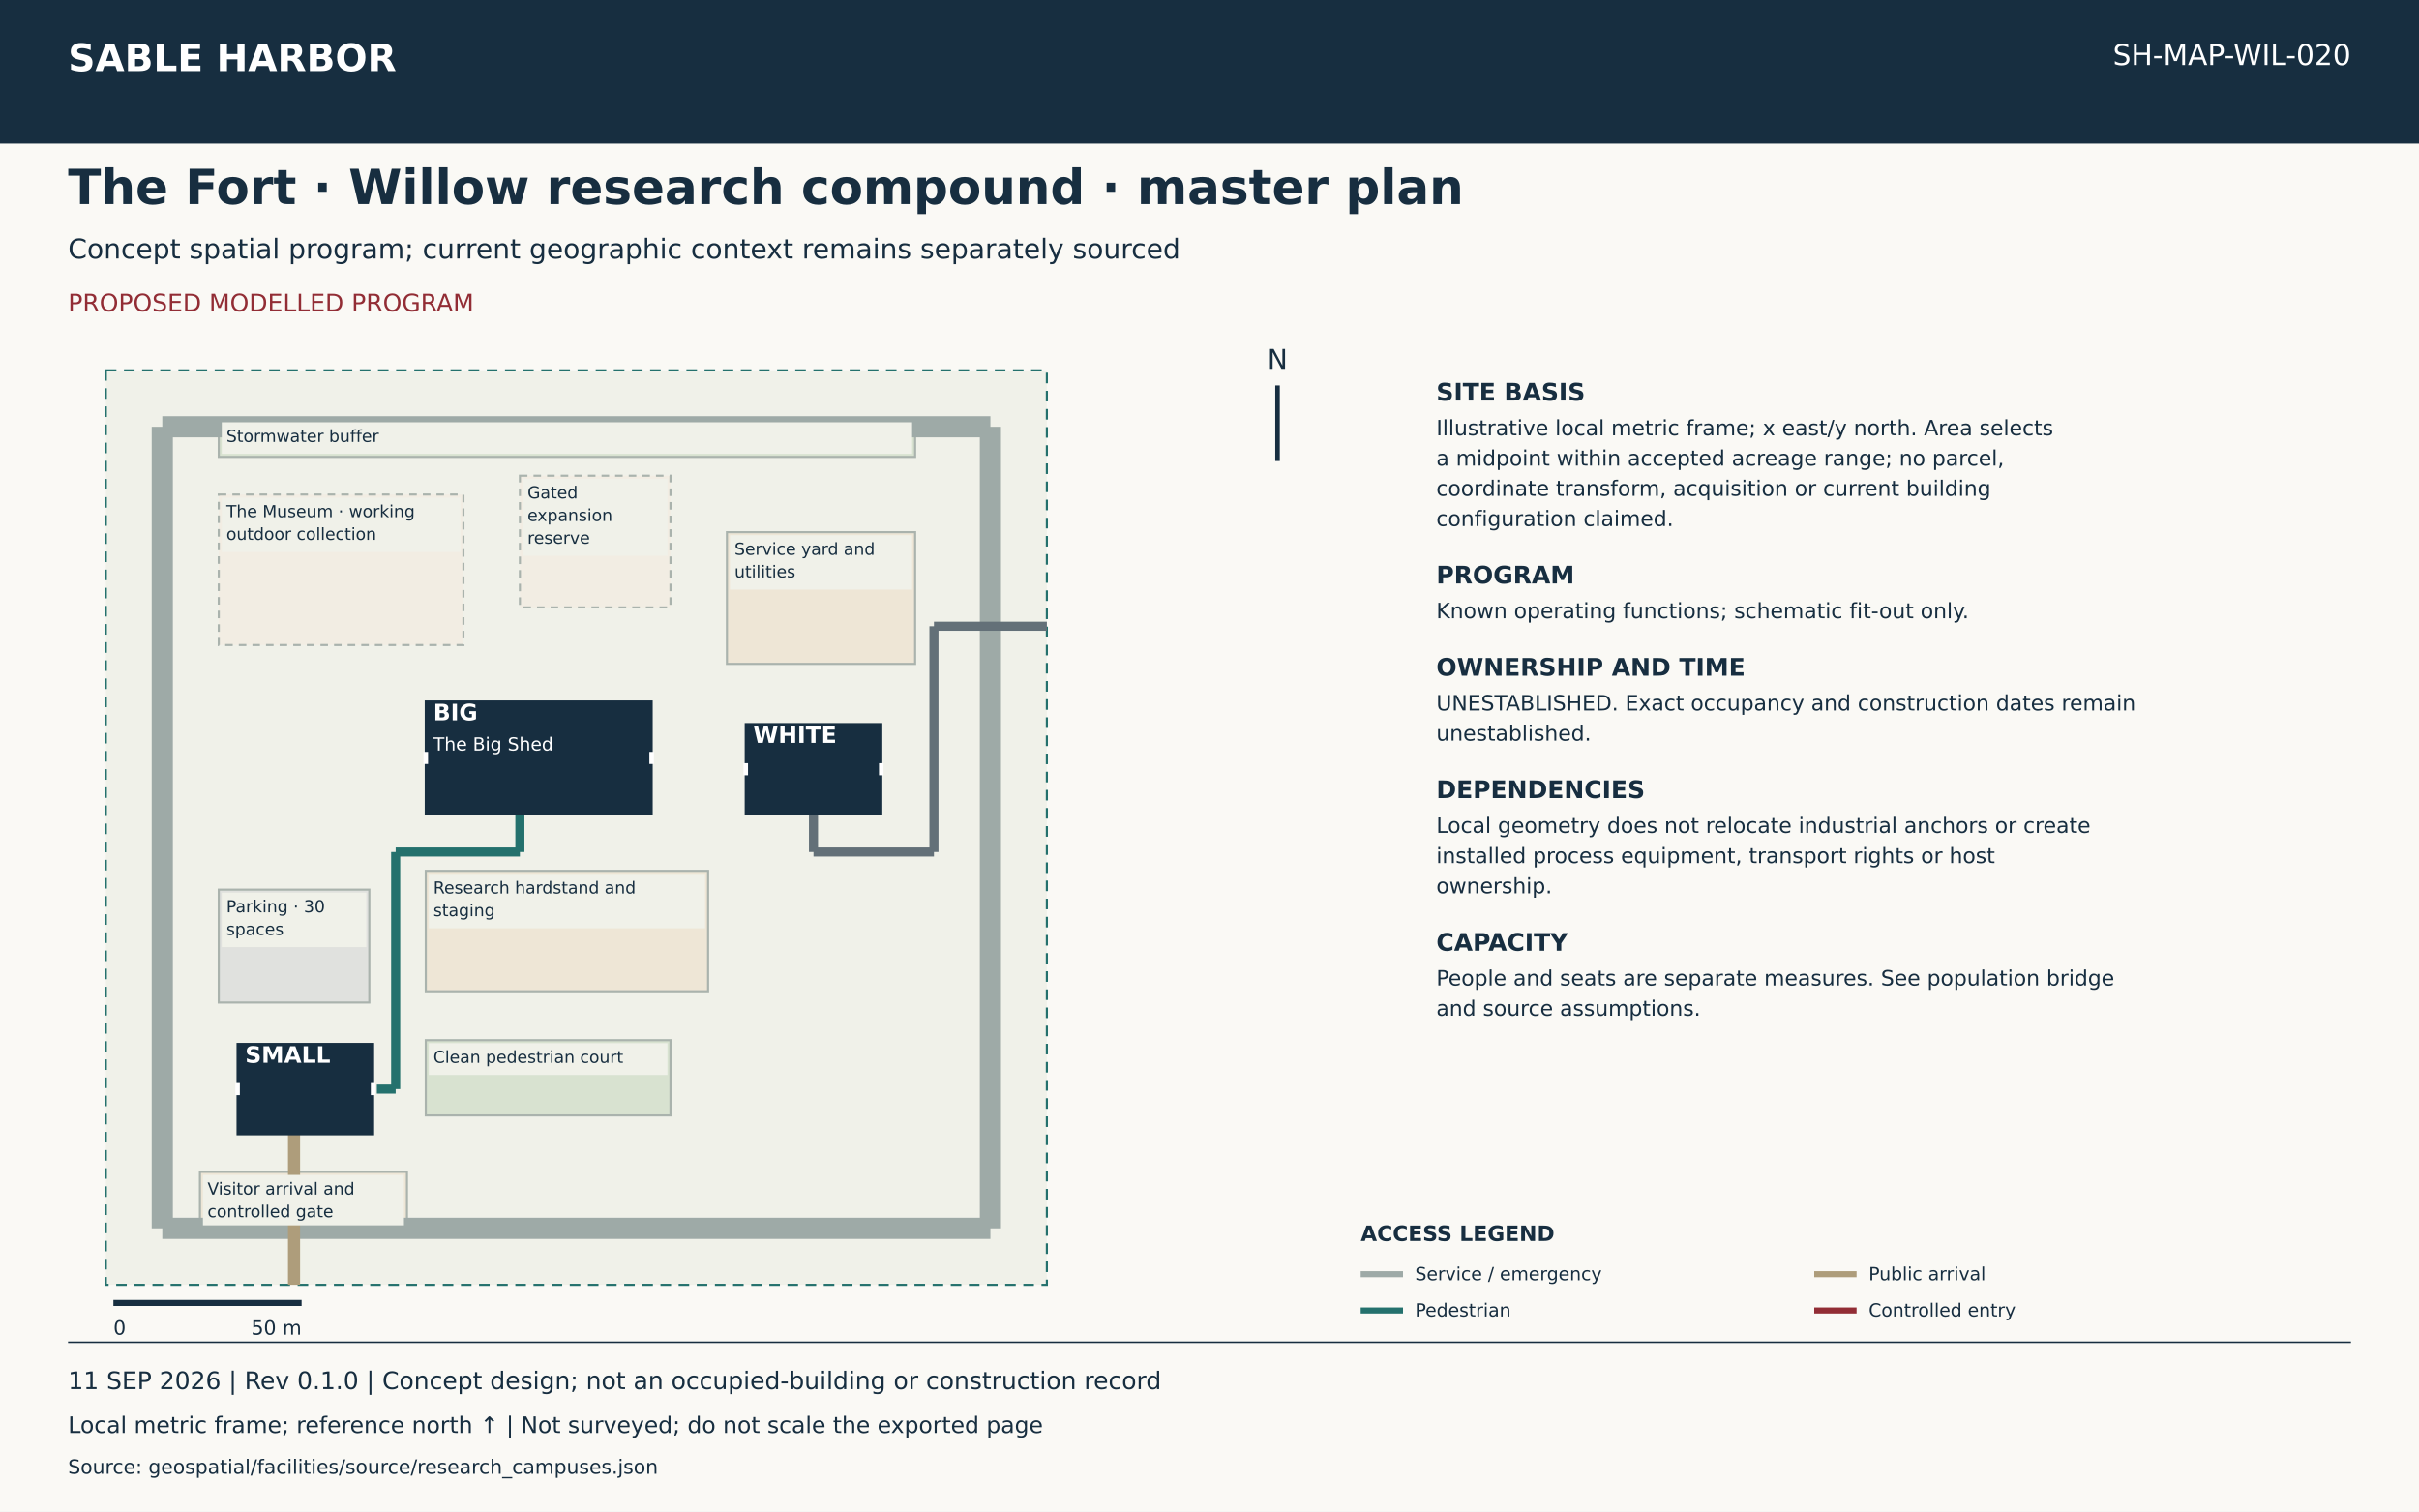
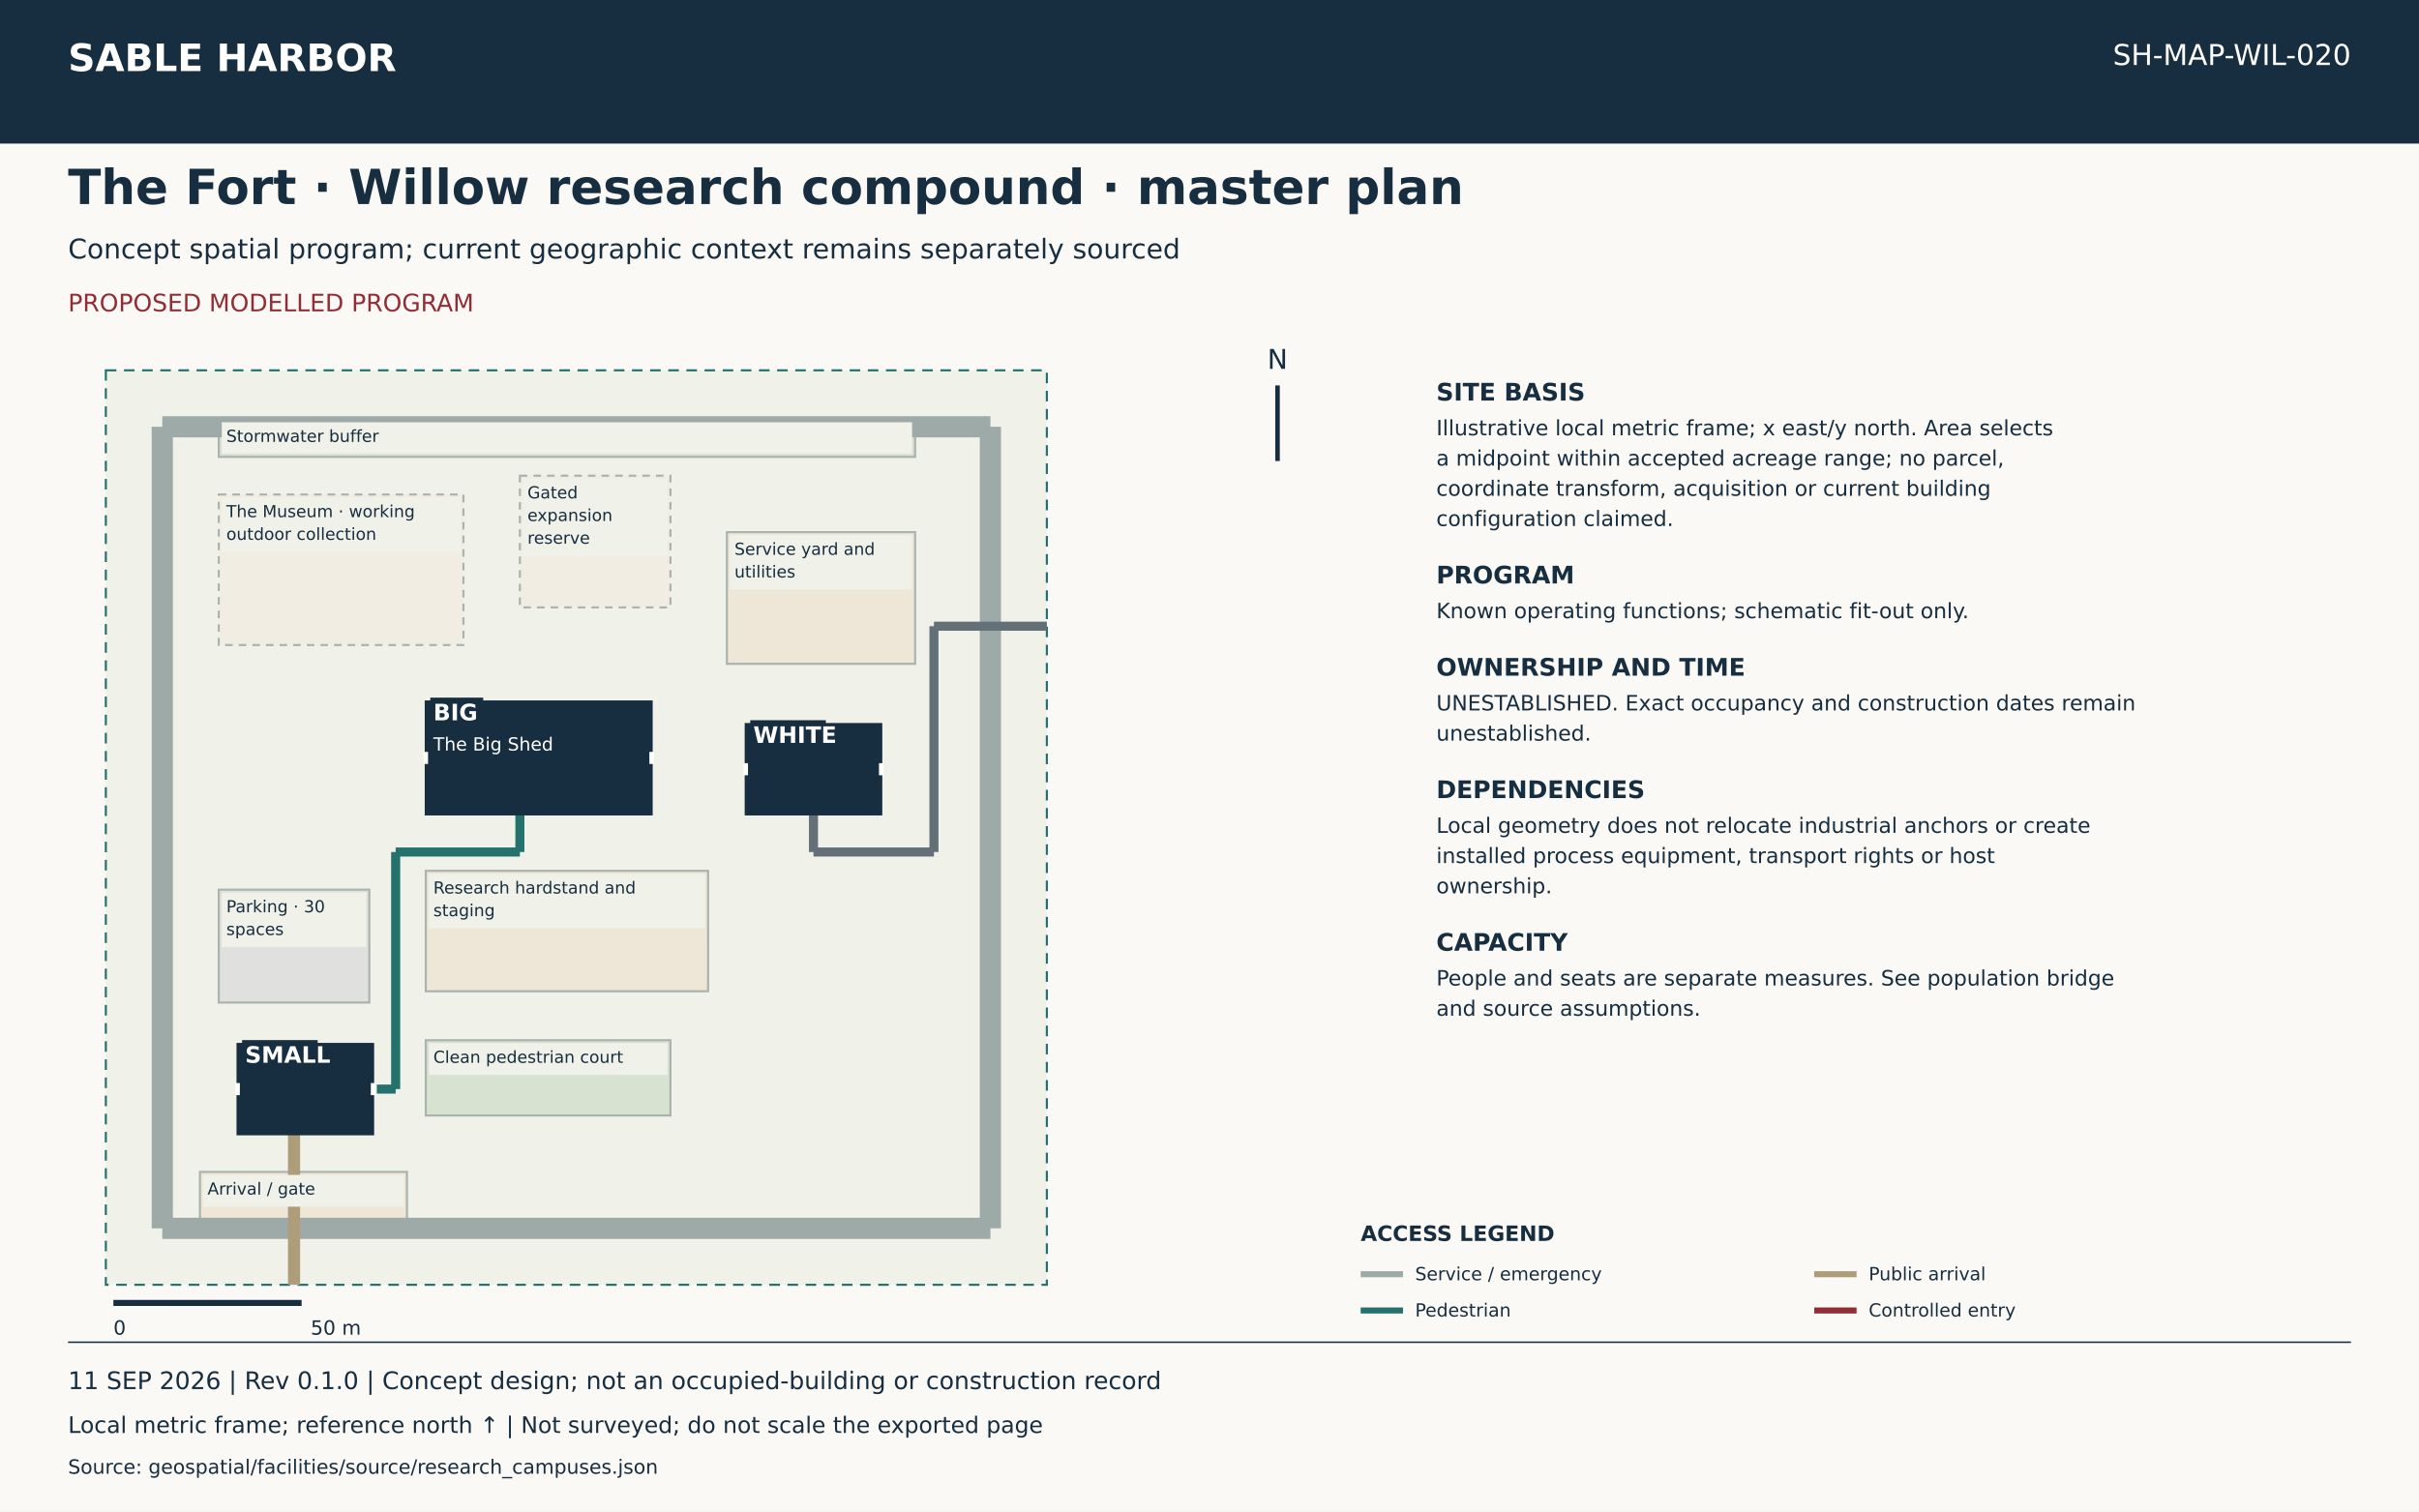
<svg xmlns="http://www.w3.org/2000/svg" width="1600" height="1000" viewBox="0 0 1600 1000">
  <style>text{font-family:DejaVu Sans,sans-serif;fill:#172e40} .muted{fill:#637078}</style>
  <rect x="0" y="0" width="1600" height="1000" fill="#faf9f5" stroke="none" stroke-width="1" />
  <rect x="0" y="0" width="1600" height="95" fill="#172e40" stroke="none" stroke-width="1" />
  <text x="45" y="47" font-size="25" font-weight="bold" text-anchor="start" style="fill:white">SABLE HARBOR</text>
  <text x="1555" y="43" font-size="19" font-weight="normal" text-anchor="end" style="fill:white">SH-MAP-WIL-020</text>
  <text x="45" y="135" font-size="32" font-weight="bold" text-anchor="start" style="fill:#172e40">The Fort · Willow research compound · master plan</text>
  <text x="45" y="171" font-size="18" font-weight="normal" text-anchor="start" style="fill:#172e40">Concept spatial program; current geographic context remains separately sourced</text>
  <text x="45" y="206" font-size="16" font-weight="normal" text-anchor="start" style="fill:#922d35">PROPOSED MODELLED PROGRAM</text>
  <path d="M45,888 L1555,888" fill="none" stroke="#172e40" stroke-width="1" />
  <text x="45" y="919" font-size="16" font-weight="normal" text-anchor="start" style="fill:#172e40">11 SEP 2026  |  Rev 0.1.0  |  Concept design; not an occupied-building or construction record</text>
  <text x="45" y="948" font-size="15" font-weight="normal" text-anchor="start" style="fill:#172e40">Local metric frame; reference north ↑  |  Not surveyed; do not scale the exported page</text>
  <text x="45" y="975" font-size="13" font-weight="normal" text-anchor="start" style="fill:#172e40">Source: geospatial/facilities/source/research_campuses.json</text>
  <rect x="70" y="245" width="622.428" height="605" fill="#f0f1e9" stroke="#24716d" stroke-width="1.4" stroke-dasharray="7 5" />
  <rect x="132.243" y="775.309" width="136.934" height="37.346" fill="#eee6d6" stroke="#aab3ad" stroke-width="1.4" />
  <rect x="144.691" y="588.58" width="99.588" height="74.691" fill="#e0e1de" stroke="#aab3ad" stroke-width="1.4" />
  <rect x="281.626" y="688.169" width="161.831" height="49.794" fill="#d8e2d0" stroke="#aab3ad" stroke-width="1.4" />
  <rect x="281.626" y="576.132" width="186.728" height="79.671" fill="#eee6d6" stroke="#aab3ad" stroke-width="1.4" />
  <rect x="144.691" y="327.16" width="161.831" height="99.588" fill="#f2ede3" stroke="#aab3ad" stroke-width="1.4" stroke-dasharray="5 4" />
  <rect x="480.802" y="352.058" width="124.486" height="87.14" fill="#eee6d6" stroke="#aab3ad" stroke-width="1.4" />
  <rect x="343.868" y="314.712" width="99.588" height="87.14" fill="#f2ede3" stroke="#aab3ad" stroke-width="1.4" stroke-dasharray="5 4" />
  <rect x="144.691" y="277.366" width="460.597" height="24.897" fill="#d8e2d0" stroke="#aab3ad" stroke-width="1.4" />
  <path d="M107.346,812.654 L655.082,812.654" fill="none" stroke="#9eaaa7" stroke-width="14" />
  <path d="M655.082,812.654 L655.082,282.346" fill="none" stroke="#9eaaa7" stroke-width="14" />
  <path d="M655.082,282.346 L107.346,282.346" fill="none" stroke="#9eaaa7" stroke-width="14" />
  <path d="M107.346,282.346 L107.346,812.654" fill="none" stroke="#9eaaa7" stroke-width="14" />
  <path d="M194.486,850 L194.486,750.412" fill="none" stroke="#ae9d7b" stroke-width="8" />
  <path d="M249.259,720.535 L261.708,720.535" fill="none" stroke="#24716d" stroke-width="6" />
  <path d="M261.708,720.535 L261.708,563.683" fill="none" stroke="#24716d" stroke-width="6" />
  <path d="M261.708,563.683 L343.868,563.683" fill="none" stroke="#24716d" stroke-width="6" />
  <path d="M343.868,563.683 L343.868,538.786" fill="none" stroke="#24716d" stroke-width="6" />
  <path d="M692.428,414.3 L617.737,414.3" fill="none" stroke="#637078" stroke-width="6" />
  <path d="M617.737,414.3 L617.737,563.683" fill="none" stroke="#637078" stroke-width="6" />
  <path d="M617.737,563.683 L538.066,563.683" fill="none" stroke="#637078" stroke-width="6" />
  <path d="M538.066,563.683 L538.066,538.786" fill="none" stroke="#637078" stroke-width="6" />
-   <rect x="134.243" y="777.309" width="132.934" height="33.346" fill="#f0f1e9" stroke="none" stroke-width="1" />
-   <text x="137.243" y="790.309" font-size="11" font-weight="normal" text-anchor="start" style="fill:#172e40">Visitor arrival and</text>
-   <text x="137.243" y="805.309" font-size="11" font-weight="normal" text-anchor="start" style="fill:#172e40">controlled gate</text>
+   <rect x="134.243" y="777.309" width="132.934" height="21" fill="#f0f1e9" stroke="none" stroke-width="1" />
+   <text x="137.243" y="790.309" font-size="11" font-weight="normal" text-anchor="start" style="fill:#172e40">Arrival / gate</text>
  <rect x="146.691" y="590.58" width="95.588" height="36" fill="#f0f1e9" stroke="none" stroke-width="1" />
  <text x="149.691" y="603.58" font-size="11" font-weight="normal" text-anchor="start" style="fill:#172e40">Parking · 30</text>
  <text x="149.691" y="618.58" font-size="11" font-weight="normal" text-anchor="start" style="fill:#172e40">spaces</text>
  <rect x="283.626" y="690.169" width="157.831" height="21" fill="#f0f1e9" stroke="none" stroke-width="1" />
  <text x="286.626" y="703.169" font-size="11" font-weight="normal" text-anchor="start" style="fill:#172e40">Clean pedestrian court</text>
  <rect x="283.626" y="578.132" width="182.728" height="36" fill="#f0f1e9" stroke="none" stroke-width="1" />
  <text x="286.626" y="591.132" font-size="11" font-weight="normal" text-anchor="start" style="fill:#172e40">Research hardstand and</text>
  <text x="286.626" y="606.132" font-size="11" font-weight="normal" text-anchor="start" style="fill:#172e40">staging</text>
  <rect x="146.691" y="329.16" width="157.831" height="36" fill="#f0f1e9" stroke="none" stroke-width="1" />
  <text x="149.691" y="342.16" font-size="11" font-weight="normal" text-anchor="start" style="fill:#172e40">The Museum · working</text>
  <text x="149.691" y="357.16" font-size="11" font-weight="normal" text-anchor="start" style="fill:#172e40">outdoor collection</text>
  <rect x="482.802" y="354.058" width="120.486" height="36" fill="#f0f1e9" stroke="none" stroke-width="1" />
  <text x="485.802" y="367.058" font-size="11" font-weight="normal" text-anchor="start" style="fill:#172e40">Service yard and</text>
  <text x="485.802" y="382.058" font-size="11" font-weight="normal" text-anchor="start" style="fill:#172e40">utilities</text>
  <rect x="345.868" y="316.712" width="95.588" height="51" fill="#f0f1e9" stroke="none" stroke-width="1" />
  <text x="348.868" y="329.712" font-size="11" font-weight="normal" text-anchor="start" style="fill:#172e40">Gated</text>
  <text x="348.868" y="344.712" font-size="11" font-weight="normal" text-anchor="start" style="fill:#172e40">expansion</text>
  <text x="348.868" y="359.712" font-size="11" font-weight="normal" text-anchor="start" style="fill:#172e40">reserve</text>
  <rect x="146.691" y="279.366" width="456.597" height="20.897" fill="#f0f1e9" stroke="none" stroke-width="1" />
  <text x="149.691" y="292.366" font-size="11" font-weight="normal" text-anchor="start" style="fill:#172e40">Stormwater buffer</text>
  <rect x="281.626" y="464.095" width="149.383" height="74.691" fill="#172e40" stroke="#172e40" stroke-width="1.4" />
+   <rect x="284.605" y="461.543" width="35" height="20" fill="#172e40" stroke="none" stroke-width="1" />
  <text x="286.605" y="476.543" font-size="15" font-weight="bold" text-anchor="start" style="fill:white">BIG</text>
  <text x="286.605" y="496.543" font-size="12" font-weight="normal" text-anchor="start" style="fill:white">The Big Shed</text>
  <path d="M281.626,497.44 L281.626,505.44" fill="none" stroke="white" stroke-width="3" />
  <path d="M431.008,497.44 L431.008,505.44" fill="none" stroke="white" stroke-width="3" />
  <rect x="157.14" y="690.658" width="89.63" height="59.753" fill="#172e40" stroke="#172e40" stroke-width="1.4" />
+   <rect x="160.119" y="688.107" width="50" height="20" fill="#172e40" stroke="none" stroke-width="1" />
  <text x="162.119" y="703.107" font-size="15" font-weight="bold" text-anchor="start" style="fill:white">SMALL</text>
  <path d="M157.14,716.535 L157.14,724.535" fill="none" stroke="white" stroke-width="3" />
  <path d="M246.77,716.535 L246.77,724.535" fill="none" stroke="white" stroke-width="3" />
  <rect x="493.251" y="479.033" width="89.63" height="59.753" fill="#172e40" stroke="#172e40" stroke-width="1.4" />
+   <rect x="496.23" y="476.481" width="50" height="20" fill="#172e40" stroke="none" stroke-width="1" />
  <text x="498.23" y="491.481" font-size="15" font-weight="bold" text-anchor="start" style="fill:white">WHITE</text>
  <path d="M493.251,504.909 L493.251,512.909" fill="none" stroke="white" stroke-width="3" />
  <path d="M582.881,504.909 L582.881,512.909" fill="none" stroke="white" stroke-width="3" />
  <path d="M845,305 L845,255" fill="none" stroke="#172e40" stroke-width="3" />
  <text x="845" y="244" font-size="18" font-weight="normal" text-anchor="middle" style="fill:#172e40">N</text>
  <path d="M75,862 L199.486,862" fill="none" stroke="#172e40" stroke-width="4" />
  <text x="75" y="883" font-size="13" font-weight="normal" text-anchor="start" style="fill:#172e40">0</text>
-   <text x="199.486" y="883" font-size="13" font-weight="normal" text-anchor="end" style="fill:#172e40">50 m</text>
+   <text x="205.486" y="883" font-size="13" font-weight="normal" text-anchor="start" style="fill:#172e40">50 m</text>
  <text x="950" y="265" font-size="16" font-weight="bold" text-anchor="start" style="fill:#172e40">SITE BASIS</text>
  <text x="950" y="288" font-size="14" font-weight="normal" text-anchor="start" style="fill:#172e40">Illustrative local metric frame; x east/y north. Area selects</text>
  <text x="950" y="308" font-size="14" font-weight="normal" text-anchor="start" style="fill:#172e40">a midpoint within accepted acreage range; no parcel,</text>
  <text x="950" y="328" font-size="14" font-weight="normal" text-anchor="start" style="fill:#172e40">coordinate transform, acquisition or current building</text>
  <text x="950" y="348" font-size="14" font-weight="normal" text-anchor="start" style="fill:#172e40">configuration claimed.</text>
  <text x="950" y="386" font-size="16" font-weight="bold" text-anchor="start" style="fill:#172e40">PROGRAM</text>
  <text x="950" y="409" font-size="14" font-weight="normal" text-anchor="start" style="fill:#172e40">Known operating functions; schematic fit-out only.</text>
  <text x="950" y="447" font-size="16" font-weight="bold" text-anchor="start" style="fill:#172e40">OWNERSHIP AND TIME</text>
  <text x="950" y="470" font-size="14" font-weight="normal" text-anchor="start" style="fill:#172e40">UNESTABLISHED. Exact occupancy and construction dates remain</text>
  <text x="950" y="490" font-size="14" font-weight="normal" text-anchor="start" style="fill:#172e40">unestablished.</text>
  <text x="950" y="528" font-size="16" font-weight="bold" text-anchor="start" style="fill:#172e40">DEPENDENCIES</text>
  <text x="950" y="551" font-size="14" font-weight="normal" text-anchor="start" style="fill:#172e40">Local geometry does not relocate industrial anchors or create</text>
  <text x="950" y="571" font-size="14" font-weight="normal" text-anchor="start" style="fill:#172e40">installed process equipment, transport rights or host</text>
  <text x="950" y="591" font-size="14" font-weight="normal" text-anchor="start" style="fill:#172e40">ownership.</text>
  <text x="950" y="629" font-size="16" font-weight="bold" text-anchor="start" style="fill:#172e40">CAPACITY</text>
  <text x="950" y="652" font-size="14" font-weight="normal" text-anchor="start" style="fill:#172e40">People and seats are separate measures. See population bridge</text>
  <text x="950" y="672" font-size="14" font-weight="normal" text-anchor="start" style="fill:#172e40">and source assumptions.</text>
  <text x="900" y="821" font-size="14" font-weight="bold" text-anchor="start" style="fill:#172e40">ACCESS LEGEND</text>
  <path d="M900,843 L928,843" fill="none" stroke="#9eaaa7" stroke-width="4" />
  <text x="936" y="847" font-size="12" font-weight="normal" text-anchor="start" style="fill:#172e40">Service / emergency</text>
  <path d="M1200,843 L1228,843" fill="none" stroke="#ae9d7b" stroke-width="4" />
  <text x="1236" y="847" font-size="12" font-weight="normal" text-anchor="start" style="fill:#172e40">Public arrival</text>
  <path d="M900,867 L928,867" fill="none" stroke="#24716d" stroke-width="4" />
  <text x="936" y="871" font-size="12" font-weight="normal" text-anchor="start" style="fill:#172e40">Pedestrian</text>
  <path d="M1200,867 L1228,867" fill="none" stroke="#922d35" stroke-width="4" />
  <text x="1236" y="871" font-size="12" font-weight="normal" text-anchor="start" style="fill:#172e40">Controlled entry</text>
</svg>
